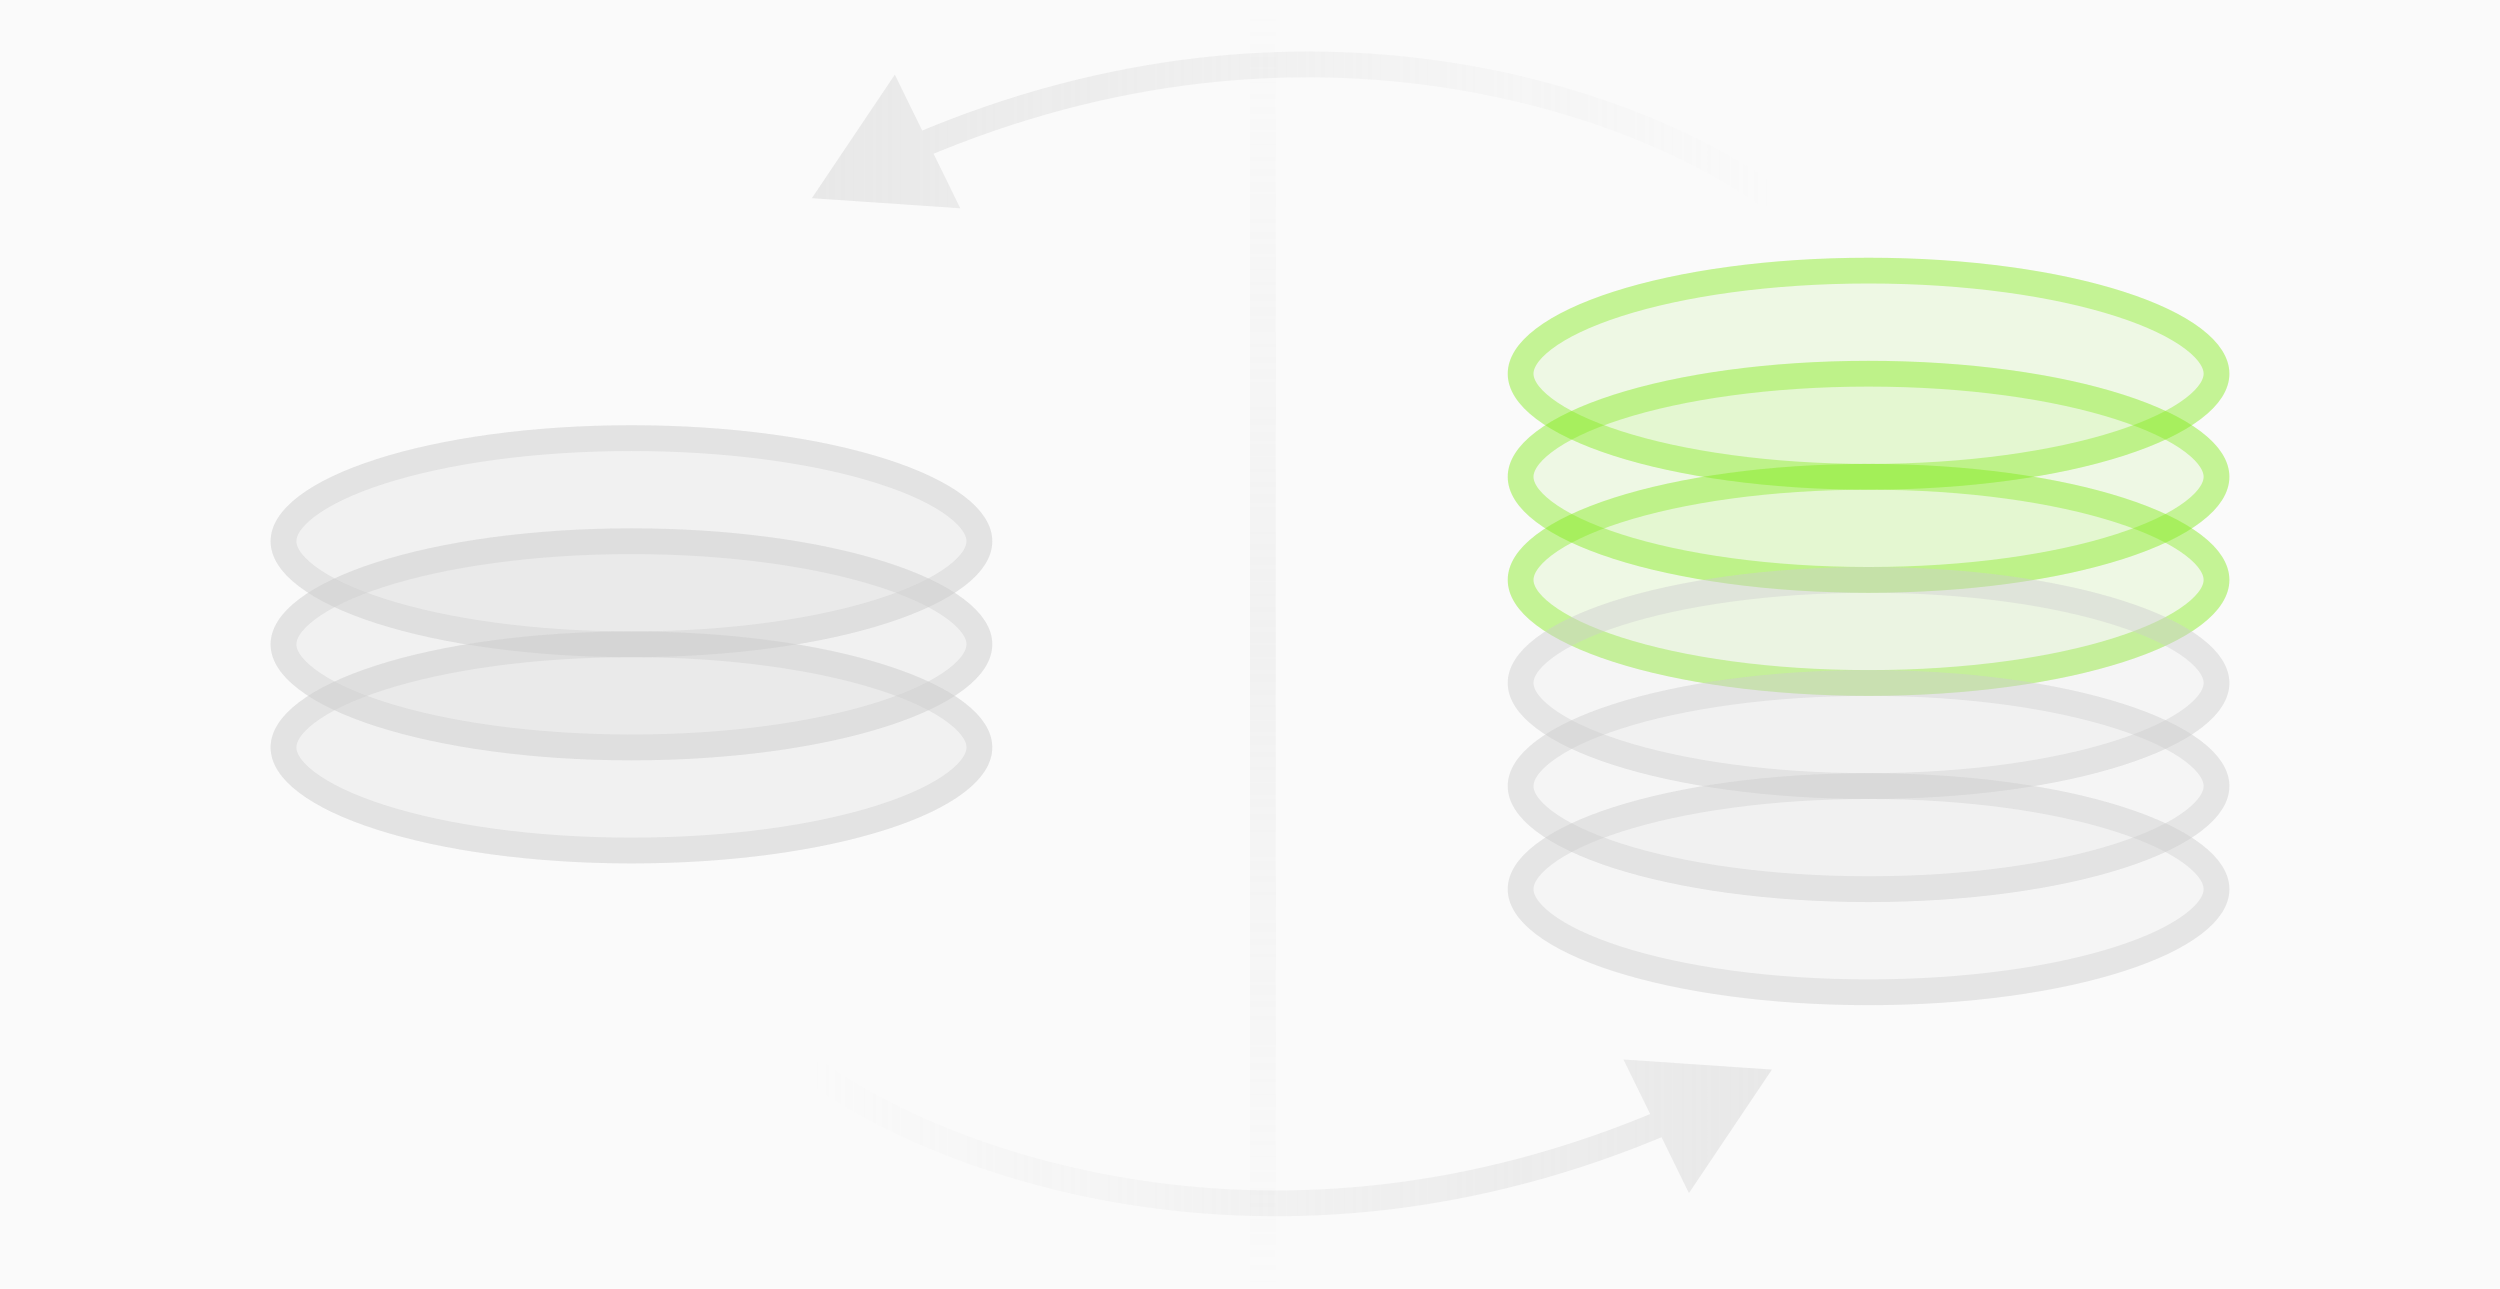
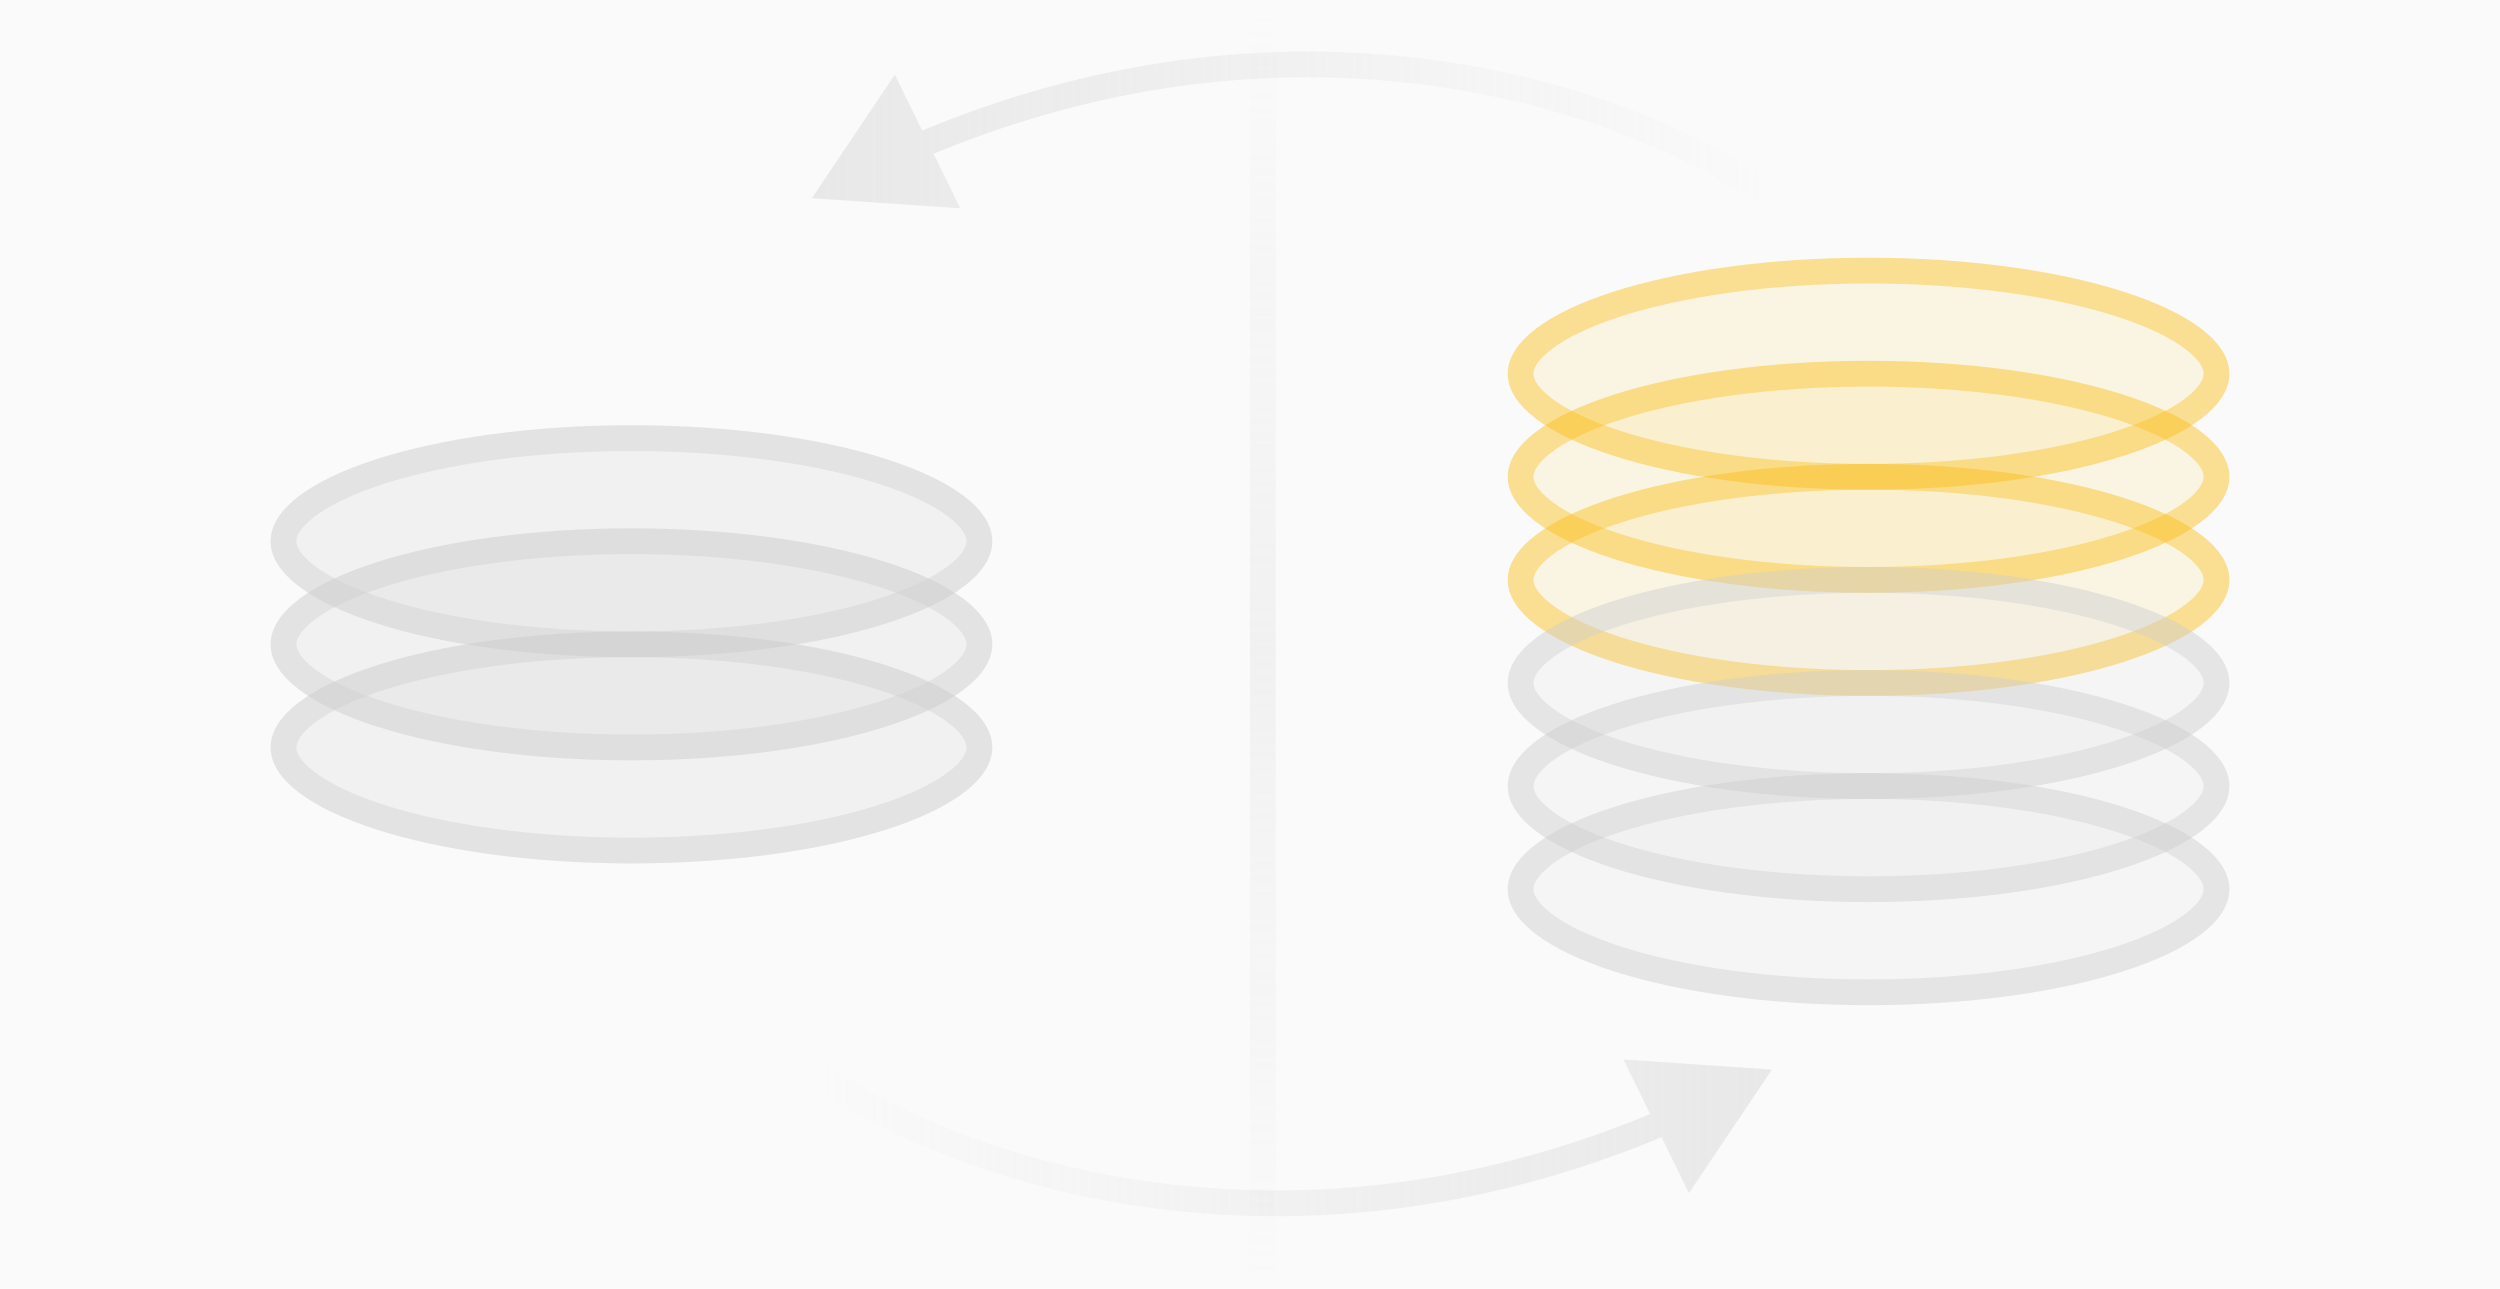
<svg xmlns="http://www.w3.org/2000/svg" width="194" height="100" viewBox="0 0 194 100" fill="none">
  <rect width="194" height="100" fill="#CDCDCD" fill-opacity="0.1" />
  <line x1="98" y1="1" x2="98" y2="100" stroke="url(#paint0_linear_0_1)" stroke-opacity="0.2" stroke-width="2" />
  <ellipse cx="49" cy="42" rx="28" ry="9" fill="#CDCDCD" fill-opacity="0.2" />
  <path d="M49 34C56.657 34 63.55 34.999 68.493 36.588C70.971 37.384 72.903 38.311 74.194 39.293C75.502 40.287 76 41.211 76 42C76 42.789 75.502 43.713 74.194 44.707C72.903 45.689 70.971 46.616 68.493 47.412C63.55 49.001 56.657 50 49 50C41.343 50 34.45 49.001 29.507 47.412C27.029 46.616 25.097 45.689 23.806 44.707C22.498 43.713 22 42.789 22 42C22 41.211 22.498 40.287 23.806 39.293C25.097 38.311 27.029 37.384 29.507 36.588C34.45 34.999 41.343 34 49 34Z" stroke="#CDCDCD" stroke-opacity="0.4" stroke-width="2" />
  <ellipse cx="49" cy="50" rx="28" ry="9" fill="#CDCDCD" fill-opacity="0.2" />
  <path d="M49 42C56.657 42 63.55 42.999 68.493 44.588C70.971 45.384 72.903 46.311 74.194 47.293C75.502 48.287 76 49.211 76 50C76 50.789 75.502 51.713 74.194 52.707C72.903 53.689 70.971 54.616 68.493 55.412C63.55 57.001 56.657 58 49 58C41.343 58 34.45 57.001 29.507 55.412C27.029 54.616 25.097 53.689 23.806 52.707C22.498 51.713 22 50.789 22 50C22 49.211 22.498 48.287 23.806 47.293C25.097 46.311 27.029 45.384 29.507 44.588C34.45 42.999 41.343 42 49 42Z" stroke="#CDCDCD" stroke-opacity="0.4" stroke-width="2" />
  <ellipse cx="49" cy="58" rx="28" ry="9" fill="#CDCDCD" fill-opacity="0.2" />
  <path d="M49 50C56.657 50 63.55 50.999 68.493 52.588C70.971 53.384 72.903 54.311 74.194 55.293C75.502 56.287 76 57.211 76 58C76 58.789 75.502 59.713 74.194 60.707C72.903 61.689 70.971 62.616 68.493 63.412C63.55 65.001 56.657 66 49 66C41.343 66 34.45 65.001 29.507 63.412C27.029 62.616 25.097 61.689 23.806 60.707C22.498 59.713 22 58.789 22 58C22 57.211 22.498 56.287 23.806 55.293C25.097 54.311 27.029 53.384 29.507 52.588C34.45 50.999 41.343 50 49 50Z" stroke="#CDCDCD" stroke-opacity="0.4" stroke-width="2" />
-   <ellipse cx="145" cy="29" rx="28" ry="9" fill="#86EB20" fill-opacity="0.1" />
-   <path d="M145 21C152.657 21 159.55 21.999 164.493 23.588C166.97 24.384 168.903 25.311 170.194 26.293C171.502 27.287 172 28.211 172 29C172 29.789 171.502 30.713 170.194 31.707C168.903 32.689 166.97 33.616 164.493 34.412C159.55 36.001 152.657 37 145 37C137.343 37 130.45 36.001 125.507 34.412C123.03 33.616 121.097 32.689 119.806 31.707C118.498 30.713 118 29.789 118 29C118 28.211 118.498 27.287 119.806 26.293C121.097 25.311 123.03 24.384 125.507 23.588C130.45 21.999 137.343 21 145 21Z" stroke="#86EB20" stroke-opacity="0.4" stroke-width="2" />
-   <ellipse cx="145" cy="37" rx="28" ry="9" fill="#86EB20" fill-opacity="0.1" />
-   <path d="M145 29C152.657 29 159.55 29.999 164.493 31.588C166.97 32.384 168.903 33.311 170.194 34.293C171.502 35.287 172 36.211 172 37C172 37.789 171.502 38.713 170.194 39.707C168.903 40.689 166.97 41.616 164.493 42.412C159.55 44.001 152.657 45 145 45C137.343 45 130.45 44.001 125.507 42.412C123.03 41.616 121.097 40.689 119.806 39.707C118.498 38.713 118 37.789 118 37C118 36.211 118.498 35.287 119.806 34.293C121.097 33.311 123.03 32.384 125.507 31.588C130.45 29.999 137.343 29 145 29Z" stroke="#86EB20" stroke-opacity="0.4" stroke-width="2" />
-   <ellipse cx="145" cy="45" rx="28" ry="9" fill="#86EB20" fill-opacity="0.1" />
-   <path d="M145 37C152.657 37 159.55 37.999 164.493 39.588C166.97 40.384 168.903 41.311 170.194 42.293C171.502 43.287 172 44.211 172 45C172 45.789 171.502 46.713 170.194 47.707C168.903 48.689 166.97 49.616 164.493 50.412C159.55 52.001 152.657 53 145 53C137.343 53 130.45 52.001 125.507 50.412C123.03 49.616 121.097 48.689 119.806 47.707C118.498 46.713 118 45.789 118 45C118 44.211 118.498 43.287 119.806 42.293C121.097 41.311 123.03 40.384 125.507 39.588C130.45 37.999 137.343 37 145 37Z" stroke="#86EB20" stroke-opacity="0.4" stroke-width="2" />
+   <ellipse cx="145" cy="29" rx="28" ry="9" fill="#fabe1a" fill-opacity="0.1" />
+   <path d="M145 21C152.657 21 159.55 21.999 164.493 23.588C166.97 24.384 168.903 25.311 170.194 26.293C171.502 27.287 172 28.211 172 29C172 29.789 171.502 30.713 170.194 31.707C168.903 32.689 166.97 33.616 164.493 34.412C159.55 36.001 152.657 37 145 37C137.343 37 130.45 36.001 125.507 34.412C123.03 33.616 121.097 32.689 119.806 31.707C118.498 30.713 118 29.789 118 29C118 28.211 118.498 27.287 119.806 26.293C121.097 25.311 123.03 24.384 125.507 23.588C130.45 21.999 137.343 21 145 21Z" stroke="#fabe1a" stroke-opacity="0.4" stroke-width="2" />
+   <ellipse cx="145" cy="37" rx="28" ry="9" fill="#fabe1a" fill-opacity="0.1" />
+   <path d="M145 29C152.657 29 159.55 29.999 164.493 31.588C166.97 32.384 168.903 33.311 170.194 34.293C171.502 35.287 172 36.211 172 37C172 37.789 171.502 38.713 170.194 39.707C168.903 40.689 166.97 41.616 164.493 42.412C159.55 44.001 152.657 45 145 45C137.343 45 130.45 44.001 125.507 42.412C123.03 41.616 121.097 40.689 119.806 39.707C118.498 38.713 118 37.789 118 37C118 36.211 118.498 35.287 119.806 34.293C121.097 33.311 123.03 32.384 125.507 31.588C130.45 29.999 137.343 29 145 29Z" stroke="#fabe1a" stroke-opacity="0.4" stroke-width="2" />
+   <ellipse cx="145" cy="45" rx="28" ry="9" fill="#fabe1a" fill-opacity="0.1" />
+   <path d="M145 37C152.657 37 159.55 37.999 164.493 39.588C166.97 40.384 168.903 41.311 170.194 42.293C171.502 43.287 172 44.211 172 45C172 45.789 171.502 46.713 170.194 47.707C168.903 48.689 166.97 49.616 164.493 50.412C159.55 52.001 152.657 53 145 53C137.343 53 130.45 52.001 125.507 50.412C123.03 49.616 121.097 48.689 119.806 47.707C118.498 46.713 118 45.789 118 45C118 44.211 118.498 43.287 119.806 42.293C121.097 41.311 123.03 40.384 125.507 39.588C130.45 37.999 137.343 37 145 37Z" stroke="#fabe1a" stroke-opacity="0.4" stroke-width="2" />
  <ellipse cx="145" cy="53" rx="28" ry="9" fill="#CDCDCD" fill-opacity="0.1" />
  <path d="M145 45C152.657 45 159.55 45.999 164.493 47.588C166.97 48.384 168.903 49.311 170.194 50.293C171.502 51.287 172 52.211 172 53C172 53.789 171.502 54.713 170.194 55.707C168.903 56.689 166.97 57.616 164.493 58.412C159.55 60.001 152.657 61 145 61C137.343 61 130.45 60.001 125.507 58.412C123.03 57.616 121.097 56.689 119.806 55.707C118.498 54.713 118 53.789 118 53C118 52.211 118.498 51.287 119.806 50.293C121.097 49.311 123.03 48.384 125.507 47.588C130.45 45.999 137.343 45 145 45Z" stroke="#CDCDCD" stroke-opacity="0.4" stroke-width="2" />
  <ellipse cx="145" cy="61" rx="28" ry="9" fill="#CDCDCD" fill-opacity="0.1" />
  <path d="M145 53C152.657 53 159.55 53.999 164.493 55.588C166.97 56.384 168.903 57.311 170.194 58.293C171.502 59.287 172 60.211 172 61C172 61.789 171.502 62.713 170.194 63.707C168.903 64.689 166.97 65.616 164.493 66.412C159.55 68.001 152.657 69 145 69C137.343 69 130.45 68.001 125.507 66.412C123.03 65.616 121.097 64.689 119.806 63.707C118.498 62.713 118 61.789 118 61C118 60.211 118.498 59.287 119.806 58.293C121.097 57.311 123.03 56.384 125.507 55.588C130.45 53.999 137.343 53 145 53Z" stroke="#CDCDCD" stroke-opacity="0.4" stroke-width="2" />
  <ellipse cx="145" cy="69" rx="28" ry="9" fill="#CDCDCD" fill-opacity="0.1" />
  <path d="M145 61C152.657 61 159.55 61.999 164.493 63.588C166.97 64.384 168.903 65.311 170.194 66.293C171.502 67.287 172 68.211 172 69C172 69.789 171.502 70.713 170.194 71.707C168.903 72.689 166.97 73.616 164.493 74.412C159.55 76.001 152.657 77 145 77C137.343 77 130.45 76.001 125.507 74.412C123.03 73.616 121.097 72.689 119.806 71.707C118.498 70.713 118 69.789 118 69C118 68.211 118.498 67.287 119.806 66.293C121.097 65.311 123.03 64.384 125.507 63.588C130.45 61.999 137.343 61 145 61Z" stroke="#CDCDCD" stroke-opacity="0.4" stroke-width="2" />
  <path d="M137.5 83L125.98 82.217L131.062 92.585L137.5 83ZM63 83L62.408 83.806C72.462 91.189 98.864 101.141 129.809 87.882L129.415 86.963L129.021 86.044C98.82 98.984 73.162 89.222 63.592 82.194L63 83Z" fill="url(#paint1_linear_0_1)" fill-opacity="0.4" />
  <path d="M63 15.38L74.52 16.164L69.438 5.795L63 15.38ZM137.5 15.38L138.092 14.575C128.038 7.191 101.636 -2.761 70.691 10.499L71.085 11.418L71.479 12.337C101.68 -0.604 127.338 9.159 136.908 16.186L137.5 15.38Z" fill="url(#paint2_linear_0_1)" fill-opacity="0.4" />
  <defs>
    <linearGradient id="paint0_linear_0_1" x1="96.5" y1="1" x2="96.5" y2="100" gradientUnits="userSpaceOnUse">
      <stop stop-color="#CDCDCD" stop-opacity="0" />
      <stop offset="0.5" stop-color="#CDCDCD" />
      <stop offset="1" stop-color="#CDCDCD" stop-opacity="0" />
    </linearGradient>
    <linearGradient id="paint1_linear_0_1" x1="63" y1="88.19" x2="137.5" y2="88.19" gradientUnits="userSpaceOnUse">
      <stop stop-color="#CDCDCD" stop-opacity="0" />
      <stop offset="1" stop-color="#CDCDCD" />
    </linearGradient>
    <linearGradient id="paint2_linear_0_1" x1="63" y1="10.19" x2="137.5" y2="10.19" gradientUnits="userSpaceOnUse">
      <stop stop-color="#CDCDCD" />
      <stop offset="1" stop-color="#CDCDCD" stop-opacity="0" />
    </linearGradient>
  </defs>
</svg>
